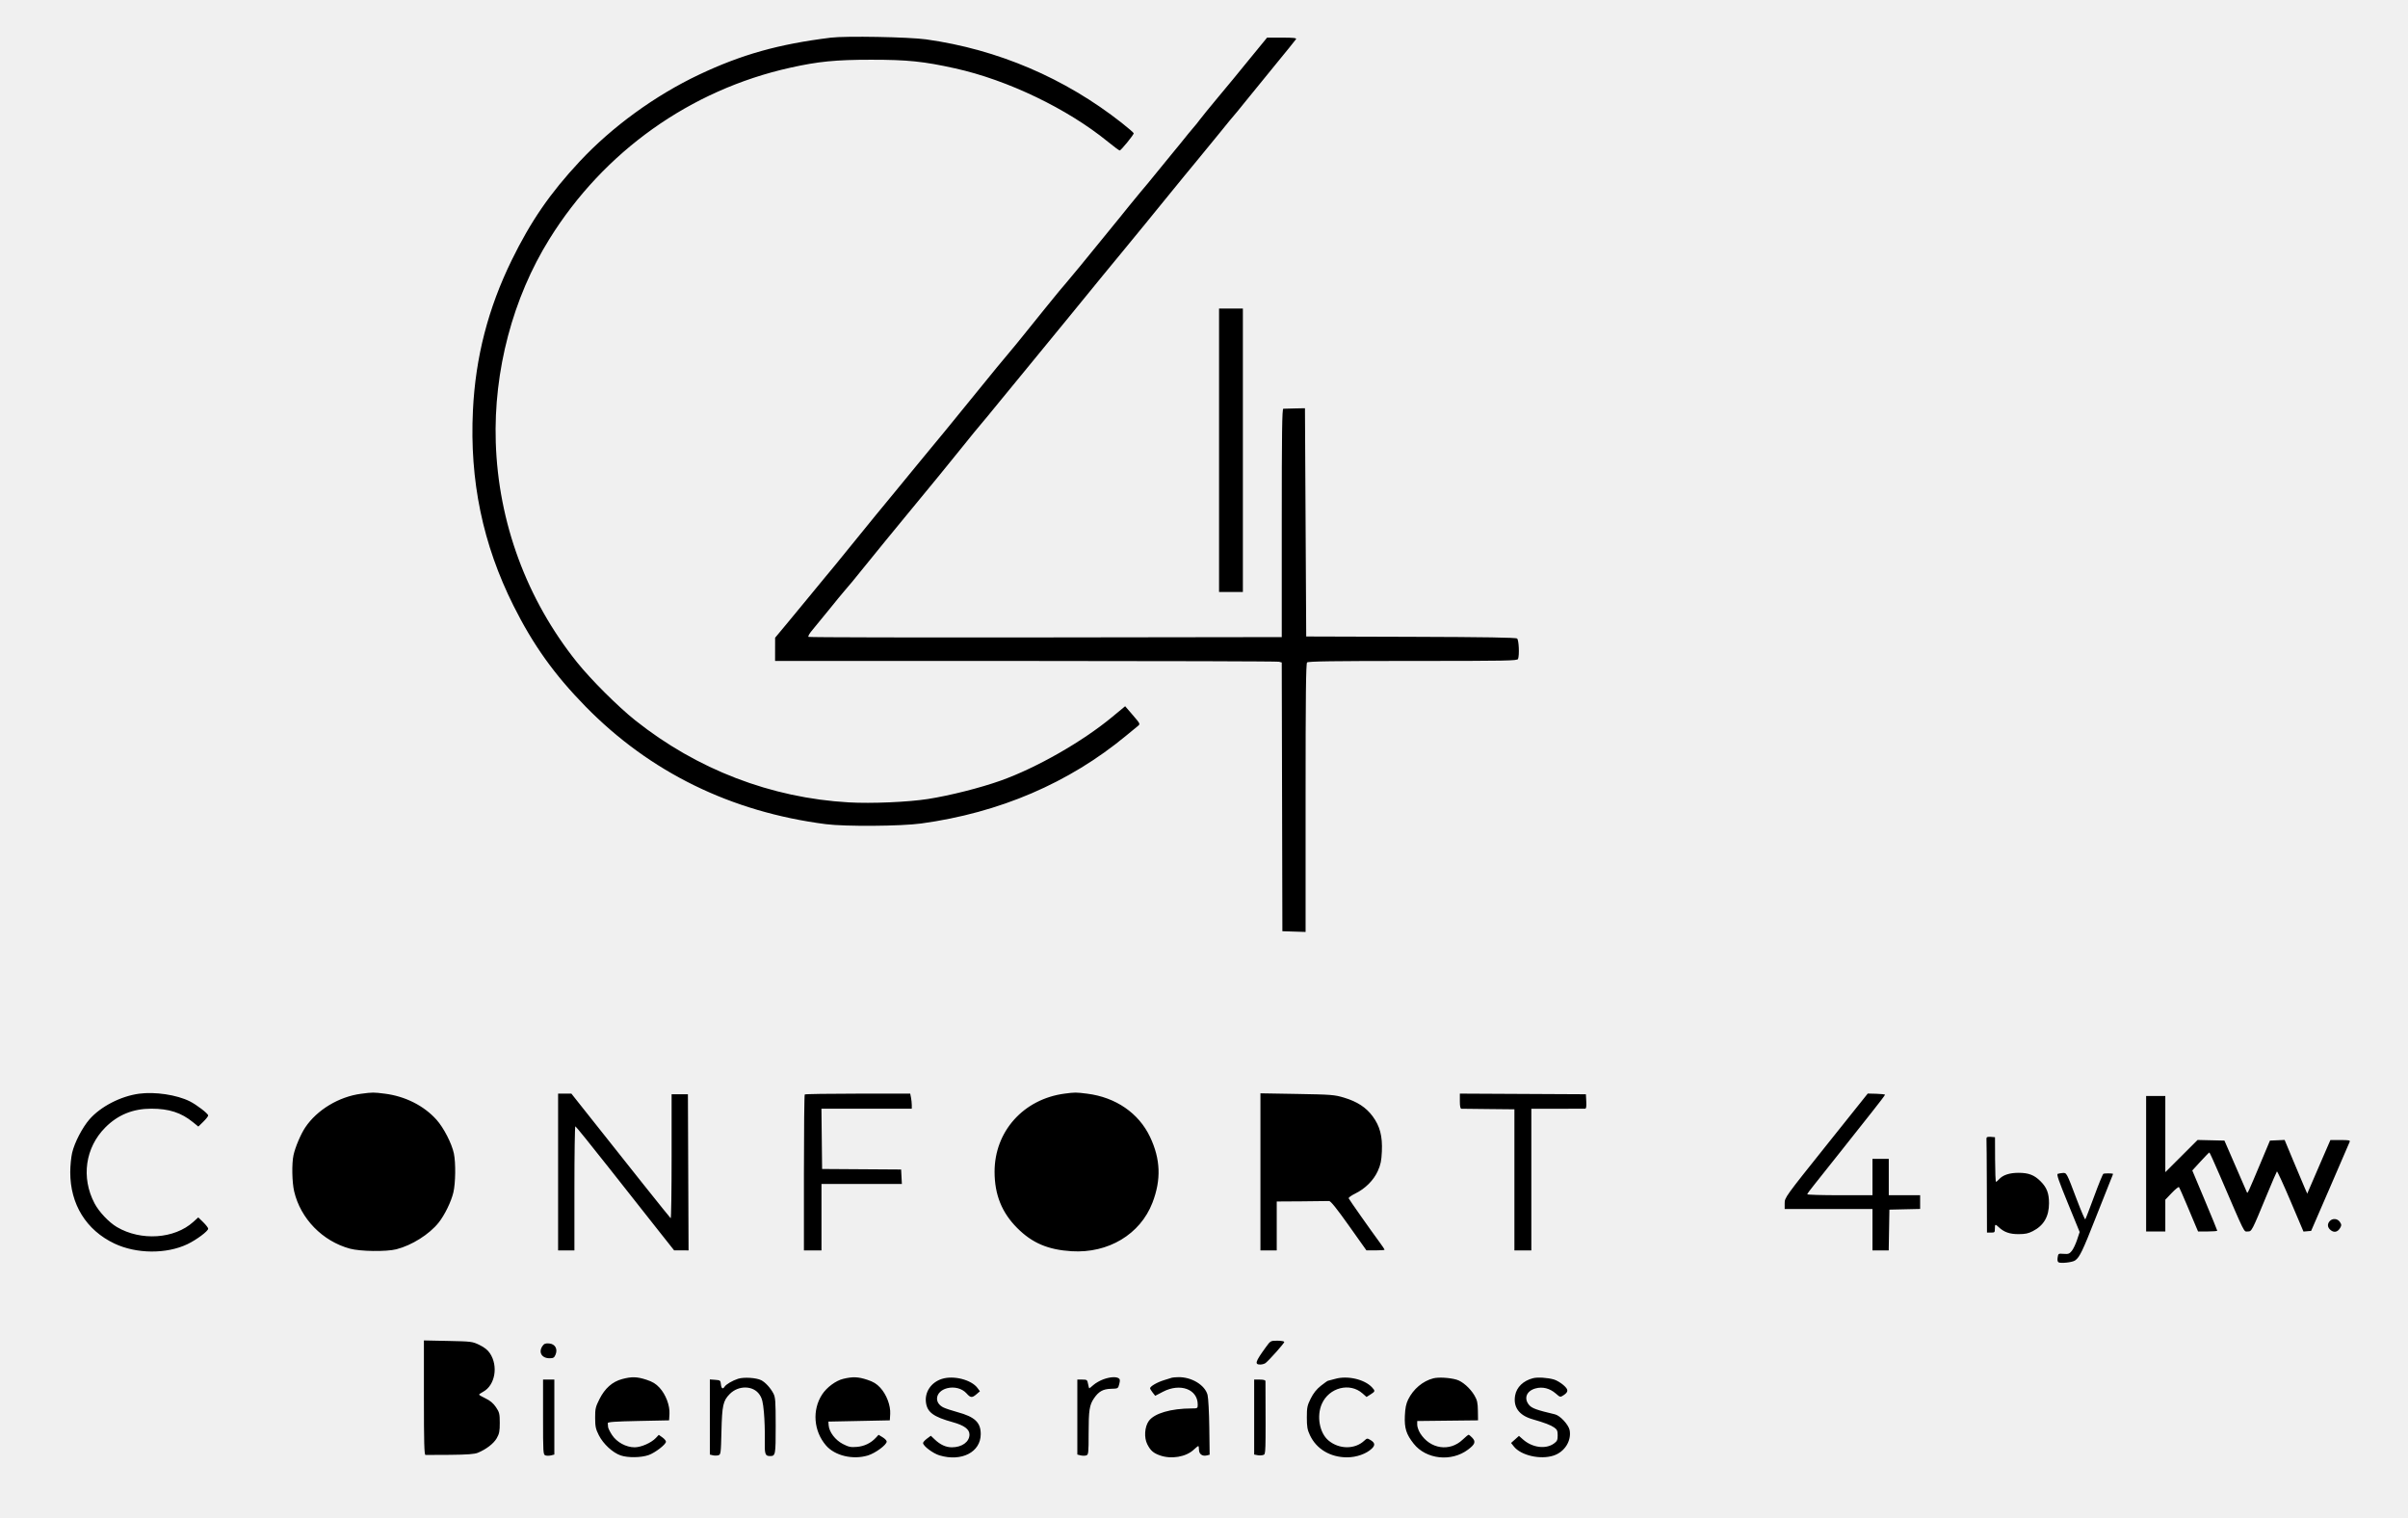
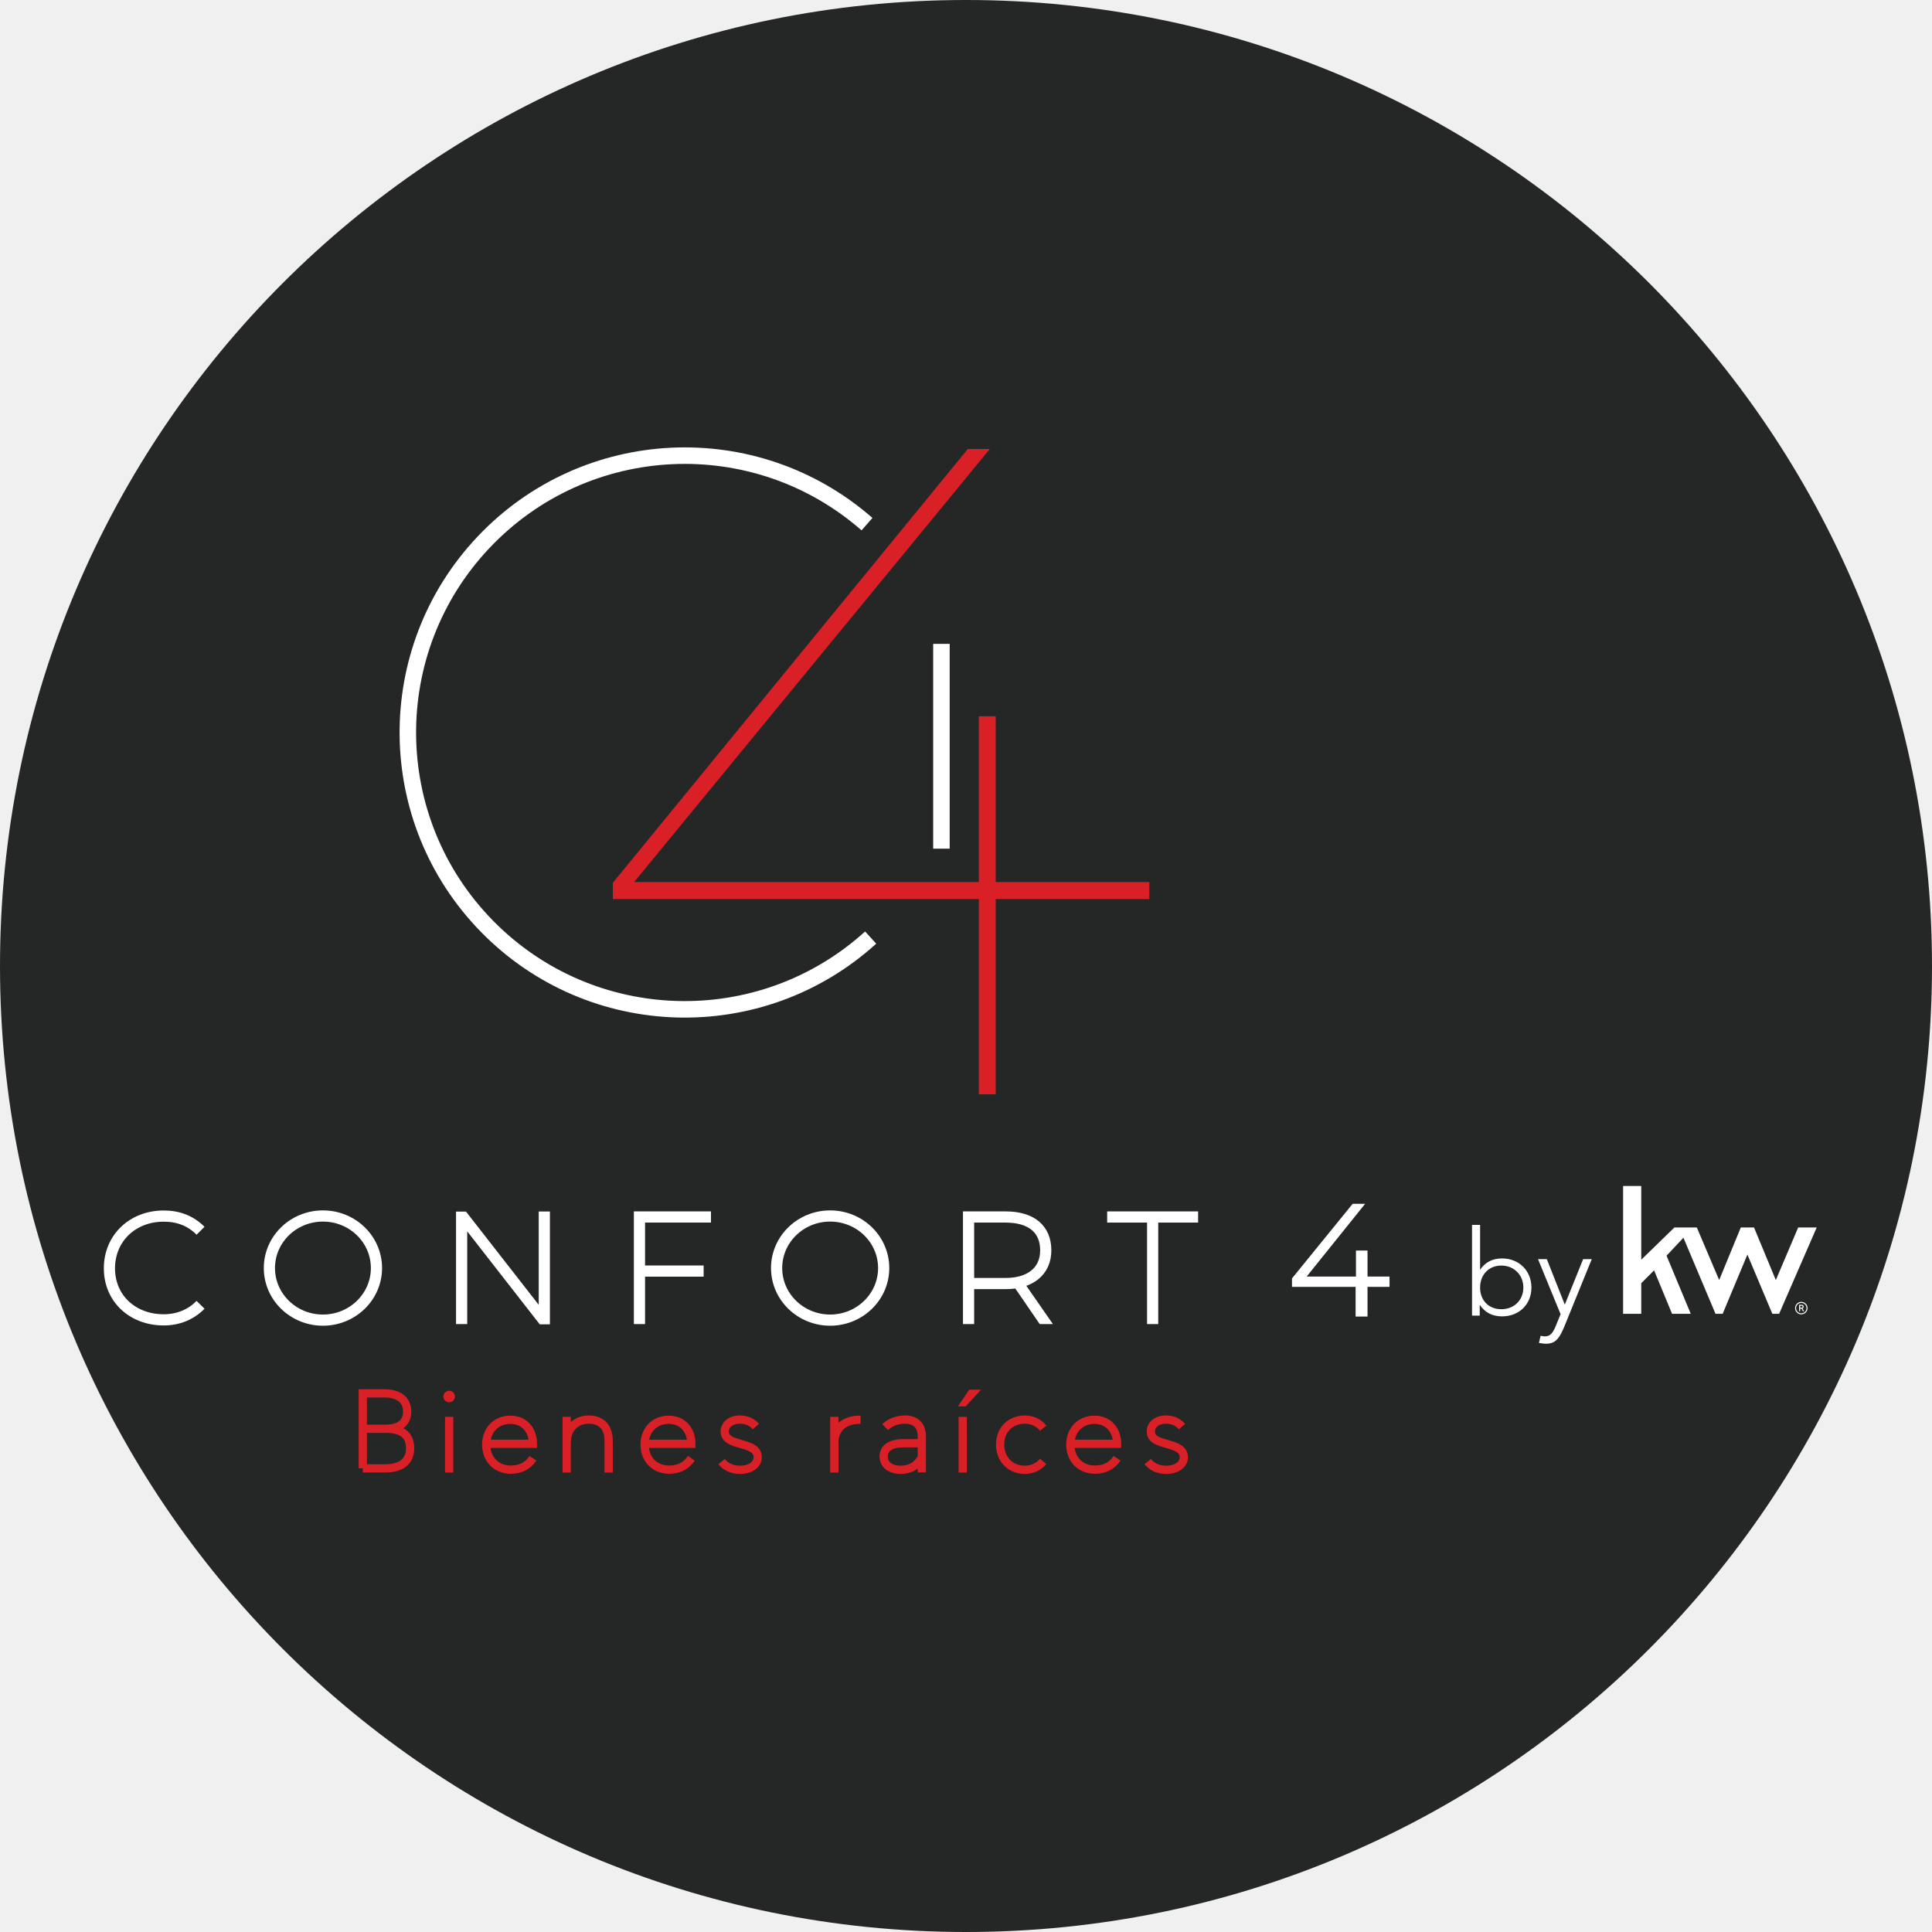
- <svg xmlns="http://www.w3.org/2000/svg" viewBox="230 380 1920 1210" role="img" aria-label="Confort4 Bienes raíces by KW">
-   <g fill="currentColor">
-     <path d="M 892.500 410.022 C 850.709 415.201, 821.285 423.466, 787.239 439.591 C 752.338 456.120, 717.951 481.139, 692.185 508.748 C 668.625 533.992, 653.166 556.452, 637.979 587.500 C 619.172 625.948, 609.144 664.809, 607.087 707.221 C 604.371 763.191, 614.924 813.989, 639.448 863 C 655.107 894.295, 672.045 917.982, 696.906 943.352 C 748.270 995.769, 812.873 1027.393, 888.500 1037.141 C 903.871 1039.123, 948.382 1038.806, 964.500 1036.602 C 1026.924 1028.062, 1082.345 1004.318, 1127.872 966.606 C 1131.927 963.248, 1136.160 959.770, 1137.279 958.878 C 1139.279 957.283, 1139.210 957.136, 1133.225 950.181 L 1127.136 943.107 1116.818 951.653 C 1092.929 971.439, 1056.456 992.254, 1027.803 1002.454 C 1011.664 1008.198, 987.339 1014.346, 970 1017.062 C 954.104 1019.552, 924.880 1020.806, 906.768 1019.775 C 844.827 1016.250, 785.731 993.544, 736.500 954.355 C 722.752 943.412, 701.088 921.798, 690.036 908 C 649.937 857.937, 627.292 796.552, 625.292 732.500 C 623.515 675.607, 638.868 617.531, 668.119 570.500 C 711.520 500.718, 780.383 451.732, 860 434.005 C 882.485 428.999, 896.279 427.635, 924.500 427.629 C 953.709 427.623, 966.460 428.935, 991.722 434.545 C 1033.444 443.809, 1080.997 466.647, 1113.222 492.896 C 1118.019 496.803, 1122.326 500, 1122.792 500 C 1123.779 500, 1134.010 487.457, 1133.979 486.287 C 1133.967 485.854, 1129.673 482.125, 1124.437 478 C 1079.026 442.228, 1025.624 419.422, 968.500 411.404 C 954.829 409.485, 904.251 408.565, 892.500 410.022 M 1227.398 425.750 C 1220.306 434.413, 1213.961 442.175, 1213.298 443 C 1212.635 443.825, 1207.009 450.596, 1200.796 458.046 C 1194.583 465.497, 1188.174 473.372, 1186.553 475.546 C 1184.932 477.721, 1183.349 479.725, 1183.034 480 C 1182.485 480.481, 1173.129 491.872, 1170.685 495.034 C 1170.033 495.878, 1167.447 499.028, 1164.938 502.034 C 1160.480 507.374, 1148.043 522.600, 1145.019 526.418 C 1144.184 527.473, 1141.910 530.173, 1139.966 532.418 C 1138.022 534.663, 1133.747 539.864, 1130.466 543.975 C 1127.185 548.087, 1123.740 552.362, 1122.810 553.475 C 1121.881 554.589, 1117.606 559.830, 1113.310 565.121 C 1095.537 587.015, 1083.443 601.739, 1080.076 605.582 C 1078.109 607.827, 1075.649 610.718, 1074.610 612.007 C 1073.570 613.295, 1068.472 619.559, 1063.281 625.925 C 1058.090 632.291, 1050.840 641.279, 1047.171 645.898 C 1043.502 650.517, 1037.575 657.749, 1034 661.969 C 1028.269 668.735, 1023.826 674.145, 1008.333 693.219 C 986.721 719.826, 975.854 733.106, 972.500 737.011 C 970.300 739.572, 965.125 745.853, 961 750.969 C 956.875 756.085, 949 765.687, 943.500 772.307 C 933.725 784.071, 924.146 795.787, 905.324 819 C 894.796 831.983, 895.938 830.590, 888.258 839.813 C 885.091 843.616, 878.900 851.138, 874.500 856.528 C 870.100 861.919, 862.346 871.318, 857.268 877.415 L 848.036 888.500 848.018 897.750 L 848 907 1047.750 907.014 C 1157.612 907.021, 1248.510 907.298, 1249.746 907.629 L 1251.991 908.231 1252.246 1015.365 L 1252.500 1122.500 1261.750 1122.788 L 1271 1123.075 1271 1016.238 C 1271 934.475, 1271.282 909.118, 1272.200 908.200 C 1273.114 907.286, 1293.221 907, 1356.593 907 C 1431.532 907, 1439.846 906.843, 1440.393 905.418 C 1441.591 902.297, 1441.046 890.283, 1439.654 889.128 C 1438.693 888.330, 1414.503 887.939, 1354.904 887.756 L 1271.500 887.500 1271 796.500 L 1270.500 705.500 1262.500 705.659 C 1258.100 705.746, 1253.938 705.859, 1253.250 705.909 C 1252.260 705.981, 1252 724.914, 1252 796.995 L 1252 887.990 1063.904 888.245 C 960.452 888.385, 875.318 888.197, 874.718 887.826 C 874.038 887.406, 875.335 885.145, 878.159 881.826 C 880.651 878.897, 886.665 871.550, 891.522 865.500 C 896.379 859.450, 901.961 852.663, 903.926 850.418 C 905.892 848.173, 908.365 845.265, 909.423 843.955 C 910.480 842.645, 915.203 836.832, 919.917 831.037 C 924.631 825.242, 931.965 816.225, 936.213 811 C 940.462 805.775, 947.295 797.450, 951.398 792.500 C 955.501 787.550, 961.613 780.125, 964.981 776 C 968.349 771.875, 974.821 764, 979.364 758.500 C 983.906 753, 992.301 742.650, 998.018 735.500 C 1003.735 728.350, 1010.008 720.673, 1011.956 718.439 C 1013.905 716.206, 1020.218 708.556, 1025.983 701.439 C 1031.749 694.323, 1042.099 681.713, 1048.983 673.417 C 1055.868 665.121, 1070.950 646.722, 1082.500 632.531 C 1094.050 618.340, 1105.975 603.737, 1109 600.081 C 1112.025 596.424, 1116.300 591.228, 1118.500 588.534 C 1120.700 585.840, 1123.657 582.255, 1125.072 580.568 C 1126.486 578.880, 1130.752 573.675, 1134.552 569 C 1138.353 564.325, 1142.234 559.600, 1143.178 558.500 C 1144.122 557.400, 1147.280 553.513, 1150.197 549.862 C 1153.114 546.211, 1159.100 538.867, 1163.500 533.541 C 1167.900 528.215, 1172.850 522.150, 1174.500 520.063 C 1176.150 517.977, 1180.669 512.496, 1184.543 507.885 C 1188.417 503.273, 1196.484 493.425, 1202.471 486 C 1208.458 478.575, 1213.628 472.275, 1213.961 472 C 1214.294 471.725, 1218.168 467, 1222.569 461.500 C 1226.970 456, 1237.782 442.725, 1246.596 432 C 1255.410 421.275, 1262.958 411.938, 1263.370 411.250 C 1263.952 410.278, 1261.468 410, 1252.206 410 L 1240.293 410 1227.398 425.750 M 1202 739 L 1202 852 1211.500 852 L 1221 852 1221 739 L 1221 626 1211.500 626 L 1202 626 1202 739 M 340.854 1252.064 C 326.231 1254.053, 310.273 1262.295, 301.389 1272.446 C 295.705 1278.941, 289.454 1290.973, 287.535 1299.114 C 286.707 1302.626, 286.023 1309.591, 286.015 1314.590 C 285.973 1340.205, 298.733 1360.848, 321.203 1371.519 C 338.697 1379.827, 362.663 1380.036, 379.447 1372.025 C 386.663 1368.582, 396 1361.618, 396 1359.680 C 396 1358.979, 394.221 1356.668, 392.046 1354.545 L 388.092 1350.684 384.082 1354.307 C 369.081 1367.859, 342.457 1369.662, 323.281 1358.424 C 316.858 1354.660, 308.944 1346.289, 305.364 1339.472 C 294.561 1318.902, 297.958 1295.046, 313.982 1278.954 C 324.003 1268.890, 335.988 1264, 350.632 1264 C 364.775 1264, 374.440 1267.129, 383.826 1274.747 L 388.151 1278.258 392.076 1274.426 C 394.234 1272.318, 396 1270.065, 396 1269.419 C 396 1267.940, 386.861 1260.911, 381.323 1258.131 C 371.020 1252.958, 353.542 1250.338, 340.854 1252.064 M 517.999 1252.095 C 500.254 1254.392, 482.740 1264.948, 473.358 1279 C 469.815 1284.306, 465.426 1294.664, 464.036 1301 C 462.559 1307.732, 462.828 1322.643, 464.558 1329.985 C 469.687 1351.746, 487.106 1369.626, 509 1375.604 C 517.223 1377.850, 538.005 1378.132, 546 1376.107 C 558.372 1372.974, 572.345 1364.161, 579.789 1354.796 C 584.574 1348.775, 589.756 1338.135, 591.496 1330.754 C 593.236 1323.373, 593.451 1307.292, 591.910 1299.799 C 590.273 1291.841, 583.787 1279.215, 578.045 1272.808 C 568.001 1261.601, 553.059 1254.073, 536.817 1252.036 C 527.685 1250.891, 527.285 1250.892, 517.999 1252.095 M 1079 1251.980 C 1046.111 1256.271, 1022.948 1282.102, 1023.017 1314.410 C 1023.056 1332.589, 1028.782 1346.817, 1040.994 1359.083 C 1052.969 1371.109, 1065.608 1376.504, 1084.518 1377.662 C 1113.705 1379.448, 1139.189 1364.142, 1148.888 1339 C 1155.975 1320.628, 1155.374 1304.184, 1146.970 1286.500 C 1137.937 1267.492, 1119.603 1254.893, 1096.817 1252.036 C 1087.859 1250.913, 1087.193 1250.911, 1079 1251.980 M 675 1314.500 L 675 1377 681.500 1377 L 688 1377 688 1327.500 C 688 1300.275, 688.337 1278.022, 688.750 1278.050 C 689.163 1278.077, 701.425 1293.240, 716 1311.745 C 730.575 1330.251, 748.125 1352.492, 755 1361.171 L 767.500 1376.950 773.258 1376.975 L 779.015 1377 778.758 1314.750 L 778.500 1252.500 772 1252.500 L 765.500 1252.500 765.500 1302.155 C 765.500 1329.465, 765.171 1351.606, 764.768 1351.357 C 764.175 1350.990, 730.722 1309.034, 692.125 1260.250 L 685.597 1252 680.299 1252 L 675 1252 675 1314.500 M 871.667 1252.667 C 871.300 1253.033, 871 1281.158, 871 1315.167 L 871 1377 878 1377 L 885 1377 885 1350.500 L 885 1324 917.050 1324 L 949.100 1324 948.800 1318.250 L 948.500 1312.500 917 1312.292 L 885.500 1312.084 885.232 1288.042 L 884.964 1264 920.982 1264 L 957 1264 957 1261.125 C 957 1259.544, 956.719 1256.844, 956.375 1255.125 L 955.750 1252 914.042 1252 C 891.102 1252, 872.033 1252.300, 871.667 1252.667 M 1235 1314.374 L 1235 1377 1241.500 1377 L 1248 1377 1248 1357.500 L 1248 1338 1268 1337.875 C 1279 1337.806, 1288.787 1337.694, 1289.750 1337.625 C 1290.946 1337.540, 1295.930 1343.742, 1305.500 1357.228 L 1319.500 1376.956 1326.750 1376.978 C 1330.737 1376.990, 1334 1376.756, 1334 1376.457 C 1334 1376.158, 1332.268 1373.571, 1330.152 1370.707 C 1323.120 1361.193, 1305.752 1336.516, 1305.350 1335.469 C 1305.133 1334.903, 1307.469 1333.206, 1310.543 1331.698 C 1318.572 1327.760, 1325.208 1321.145, 1328.564 1313.734 C 1330.833 1308.725, 1331.472 1305.665, 1331.817 1298.157 C 1332.378 1285.960, 1330.303 1277.989, 1324.521 1270.136 C 1319.262 1262.991, 1312.145 1258.346, 1301.620 1255.188 C 1294.041 1252.914, 1291.552 1252.718, 1264.250 1252.250 L 1235 1251.748 1235 1314.374 M 1394 1257.991 C 1394 1262.107, 1394.394 1264.015, 1395.250 1264.046 C 1395.938 1264.072, 1405.725 1264.184, 1417 1264.296 L 1437.500 1264.500 1437.500 1320.750 L 1437.500 1377 1444.250 1377 L 1451 1377 1451 1320.533 L 1451 1264.066 1471.750 1264.059 C 1483.162 1264.055, 1493.085 1264.040, 1493.800 1264.026 C 1494.748 1264.007, 1495.019 1262.445, 1494.800 1258.250 L 1494.500 1252.500 1444.250 1252.241 L 1394 1251.982 1394 1257.991 M 1686.119 1293.382 C 1653.469 1334.243, 1653 1334.894, 1653 1339.415 L 1653 1344 1688 1344 L 1723 1344 1723 1360.500 L 1723 1377 1729.475 1377 L 1735.950 1377 1736.225 1360.750 L 1736.500 1344.500 1748.750 1344.219 L 1761 1343.938 1761 1338.469 L 1761 1333 1748.500 1333 L 1736 1333 1736 1318.500 L 1736 1304 1729.500 1304 L 1723 1304 1723 1318.500 L 1723 1333 1697 1333 C 1682.700 1333, 1671.001 1332.662, 1671.001 1332.250 C 1671.002 1331.838, 1673.589 1328.312, 1676.751 1324.415 C 1679.913 1320.518, 1689.025 1309.055, 1697 1298.943 C 1704.975 1288.830, 1716.338 1274.482, 1722.250 1267.058 C 1728.162 1259.634, 1733 1253.272, 1733 1252.920 C 1733 1252.569, 1729.903 1252.203, 1726.119 1252.107 L 1719.237 1251.934 1686.119 1293.382 M 513.568 1265.532 C 500.124 1269.221, 487.312 1279.531, 481.559 1291.290 C 471.911 1311.010, 475.851 1335.851, 491.036 1351.036 C 510.909 1370.909, 545.292 1370.868, 565.212 1350.948 C 575.490 1340.670, 580.773 1326.083, 579.679 1311 C 578.062 1288.694, 563.551 1271.025, 542.307 1265.492 C 535.298 1263.666, 520.292 1263.687, 513.568 1265.532 M 1073.691 1265.501 C 1053.795 1270.970, 1039.654 1287.213, 1036.993 1307.654 C 1032.962 1338.608, 1053.681 1363.643, 1085 1365.664 C 1115.213 1367.614, 1140 1344.973, 1140 1315.426 C 1140 1291.281, 1125.054 1271.417, 1102.458 1265.531 C 1095.345 1263.678, 1080.378 1263.663, 1073.691 1265.501 M 1248.667 1264.667 C 1248.300 1265.033, 1248 1279.025, 1248 1295.760 L 1248 1326.187 1271.250 1325.788 C 1291.452 1325.441, 1295.113 1325.133, 1299.176 1323.439 C 1312.472 1317.895, 1318.383 1309.501, 1318.448 1296.069 C 1318.496 1286.042, 1316.886 1281.202, 1311.516 1275.229 C 1306.024 1269.121, 1300.111 1266.452, 1288.970 1265.055 C 1279.713 1263.895, 1249.728 1263.606, 1248.667 1264.667 M 568 1494.394 C 568 1530.160, 568.270 1540.021, 569.250 1540.097 C 569.938 1540.151, 578.824 1540.110, 588.998 1540.007 C 602.588 1539.870, 608.421 1539.433, 610.985 1538.362 C 617.760 1535.531, 623.617 1531.026, 626.054 1526.772 C 628.094 1523.209, 628.498 1521.172, 628.486 1514.500 C 628.473 1507.280, 628.179 1506.064, 625.468 1502.030 C 623.383 1498.928, 620.864 1496.795, 617.232 1495.057 C 614.354 1493.679, 612 1492.306, 612 1492.004 C 612 1491.702, 613.462 1490.666, 615.250 1489.703 C 624.734 1484.591, 627.443 1469.312, 620.677 1459.088 C 618.926 1456.442, 616.237 1454.292, 612.299 1452.387 C 606.680 1449.670, 605.902 1449.570, 587.250 1449.185 L 568 1448.788 568 1494.394 M 1239.250 1454.250 C 1230.925 1465.712, 1230.186 1468, 1234.809 1468 C 1236.354 1468, 1238.308 1467.438, 1239.152 1466.750 C 1242.352 1464.143, 1254 1451.034, 1254 1450.040 C 1254 1449.447, 1251.649 1449, 1248.532 1449 C 1243.086 1449, 1243.047 1449.022, 1239.250 1454.250 M 662.595 1453.168 C 659.112 1458.140, 661.887 1463, 668.207 1463 C 671.189 1463, 671.951 1462.532, 672.969 1460.075 C 674.857 1455.518, 672.588 1451.592, 667.838 1451.195 C 664.970 1450.956, 663.849 1451.377, 662.595 1453.168 M 577.681 1458.750 C 577.317 1459.374, 577.452 1478.538, 577.879 1486.871 L 578 1489.241 590.281 1488.833 C 605.317 1488.332, 609.220 1486.756, 612.837 1479.727 C 614.729 1476.052, 615.059 1474.311, 614.498 1470.988 C 613.535 1465.289, 609.145 1460.526, 603.558 1459.119 C 598.595 1457.869, 578.362 1457.581, 577.681 1458.750 M 726.008 1479.607 C 718.275 1481.685, 712.318 1486.952, 708 1495.528 C 704.849 1501.785, 704.503 1503.285, 704.532 1510.544 C 704.559 1517.447, 704.987 1519.446, 707.505 1524.422 C 711.008 1531.345, 718.559 1538.321, 724.883 1540.476 C 730.658 1542.444, 741.218 1542.300, 747.212 1540.172 C 752.409 1538.327, 761 1531.690, 761 1529.518 C 761 1528.758, 759.714 1527.221, 758.143 1526.102 L 755.286 1524.067 752.973 1526.529 C 749.301 1530.437, 741.207 1534, 736 1534 C 729.238 1534, 721.844 1529.989, 718.052 1524.265 C 716.374 1521.731, 714.933 1518.834, 714.850 1517.829 C 714.768 1516.823, 714.655 1515.438, 714.600 1514.750 C 714.523 1513.794, 720.257 1513.383, 739 1513 L 763.500 1512.500 763.797 1507.412 C 764.190 1500.669, 760.869 1491.898, 755.868 1486.473 C 752.977 1483.336, 750.367 1481.745, 745.482 1480.142 C 737.942 1477.667, 733.668 1477.549, 726.008 1479.607 M 818.479 1479.358 C 813.971 1480.811, 808.908 1483.801, 807.700 1485.726 C 806.318 1487.928, 805.138 1487.121, 804.813 1483.750 C 804.519 1480.699, 804.239 1480.481, 800.250 1480.193 L 796 1479.885 796 1509.834 L 796 1539.783 798.280 1540.355 C 799.534 1540.670, 801.511 1540.679, 802.674 1540.375 C 804.709 1539.843, 804.805 1539.128, 805.244 1521.161 C 805.749 1500.509, 806.540 1496.940, 811.808 1491.552 C 818.842 1484.358, 830.735 1484.620, 835.671 1492.079 C 837.684 1495.120, 838.348 1497.843, 839.109 1506.174 C 839.628 1511.853, 839.943 1521.588, 839.810 1527.807 C 839.559 1539.511, 840.023 1540.969, 844 1540.969 C 848.349 1540.969, 848.501 1540.155, 848.488 1516.784 C 848.478 1497.031, 848.267 1494.102, 846.624 1491 C 844.303 1486.615, 840.259 1482.214, 837 1480.527 C 833.100 1478.509, 823.080 1477.876, 818.479 1479.358 M 902.288 1479.433 C 896.401 1480.860, 889.199 1486.197, 885.506 1491.871 C 877.445 1504.254, 878.717 1521.016, 888.589 1532.505 C 895.628 1540.697, 909.992 1544.136, 921.994 1540.502 C 927.986 1538.687, 937 1532.023, 937 1529.407 C 937 1528.617, 935.543 1527.085, 933.762 1526.002 L 930.525 1524.033 928.345 1526.384 C 924.374 1530.666, 919.171 1533.176, 913.225 1533.677 C 908.338 1534.089, 906.695 1533.745, 902.005 1531.330 C 895.992 1528.234, 891.100 1521.774, 890.712 1516.421 L 890.500 1513.500 915 1513 L 939.500 1512.500 939.797 1507.412 C 940.190 1500.669, 936.869 1491.898, 931.868 1486.473 C 928.977 1483.336, 926.367 1481.745, 921.482 1480.142 C 914.175 1477.743, 909.912 1477.585, 902.288 1479.433 M 980.976 1479.474 C 972.399 1482.232, 967.195 1489.959, 968.311 1498.280 C 969.357 1506.084, 974.274 1509.700, 989.620 1513.953 C 998.798 1516.497, 1003 1519.595, 1003 1523.818 C 1003 1529.645, 997.005 1534, 988.982 1534 C 984.214 1534, 979.758 1531.969, 975.347 1527.786 L 972.195 1524.796 969.097 1527.086 C 967.394 1528.346, 966 1529.914, 966 1530.572 C 966 1532.937, 973.928 1538.901, 979.122 1540.444 C 996.756 1545.680, 1011.943 1537.849, 1011.980 1523.500 C 1012.003 1514.196, 1007.302 1509.737, 993.500 1505.971 C 989.100 1504.770, 984.091 1503.118, 982.369 1502.300 C 974.272 1498.454, 975.877 1489.344, 985.080 1486.918 C 990.902 1485.384, 997.118 1487.027, 1000.700 1491.048 C 1003.876 1494.612, 1005.070 1494.704, 1008.611 1491.659 L 1011.333 1489.317 1009.416 1486.721 C 1004.535 1480.108, 990.292 1476.479, 980.976 1479.474 M 1109.763 1479.792 C 1107.158 1480.731, 1103.624 1482.737, 1101.910 1484.250 C 1100.197 1485.763, 1098.666 1487, 1098.508 1487 C 1098.351 1487, 1097.927 1485.425, 1097.566 1483.500 C 1096.947 1480.201, 1096.683 1480, 1092.955 1480 L 1089 1480 1089 1509.892 L 1089 1539.783 1091.585 1540.432 C 1093.007 1540.789, 1095.032 1540.807, 1096.085 1540.473 C 1097.873 1539.905, 1098 1538.730, 1098.006 1522.683 C 1098.011 1504.491, 1098.661 1500.263, 1102.260 1494.974 C 1106.007 1489.470, 1109.479 1487.518, 1115.823 1487.349 C 1121.482 1487.198, 1121.503 1487.186, 1122.444 1483.527 C 1123.183 1480.653, 1123.075 1479.660, 1121.944 1478.944 C 1119.758 1477.561, 1115.036 1477.890, 1109.763 1479.792 M 1164.500 1478.480 C 1163.950 1478.658, 1161.034 1479.565, 1158.020 1480.497 C 1152.546 1482.189, 1147 1485.428, 1147 1486.933 C 1147 1487.372, 1147.921 1488.901, 1149.047 1490.333 L 1151.094 1492.935 1157.243 1489.718 C 1170.992 1482.524, 1185 1487.663, 1185 1499.901 C 1185 1502.930, 1184.893 1503, 1180.250 1503.008 C 1163.620 1503.034, 1150.321 1506.931, 1145.960 1513.056 C 1142.632 1517.730, 1142.089 1526.294, 1144.786 1531.579 C 1147.367 1536.637, 1149.599 1538.594, 1154.925 1540.474 C 1163.917 1543.646, 1175.604 1541.688, 1181.696 1535.990 C 1183.453 1534.345, 1185.141 1533, 1185.446 1533 C 1185.751 1533, 1186 1534.334, 1186 1535.965 C 1186 1539.388, 1188.720 1541.359, 1192.229 1540.479 L 1194.500 1539.909 1194.225 1518.205 C 1194.074 1506.267, 1193.448 1494.568, 1192.833 1492.206 C 1190.795 1484.374, 1180.092 1477.875, 1169.568 1478.079 C 1167.331 1478.122, 1165.050 1478.303, 1164.500 1478.480 M 1294.500 1479.461 C 1291.750 1480.259, 1289.203 1480.932, 1288.840 1480.956 C 1288.477 1480.980, 1285.939 1482.771, 1283.200 1484.936 C 1279.791 1487.631, 1277.238 1490.837, 1275.110 1495.096 C 1272.329 1500.661, 1272 1502.261, 1272 1510.222 C 1272 1517.662, 1272.414 1519.999, 1274.522 1524.455 C 1279.709 1535.419, 1290.769 1542, 1304.009 1542 C 1311.545 1542, 1319.446 1539.219, 1323.806 1535.032 C 1326.633 1532.318, 1326.342 1530.372, 1322.787 1528.222 C 1320.208 1526.663, 1319.960 1526.689, 1317.773 1528.743 C 1310.302 1535.762, 1297.708 1535.674, 1289.234 1528.543 C 1282.084 1522.527, 1279.659 1509.080, 1283.968 1499.340 C 1289.707 1486.366, 1306.207 1482.096, 1316.313 1490.970 L 1319.600 1493.856 1322.800 1491.830 C 1326.567 1489.445, 1326.644 1489.068, 1323.956 1486.183 C 1317.944 1479.730, 1304.304 1476.618, 1294.500 1479.461 M 1372.879 1478.999 C 1364.505 1481.117, 1356.882 1487.533, 1352.763 1495.929 C 1351.136 1499.244, 1350.420 1502.788, 1350.154 1508.829 C 1349.718 1518.755, 1351.248 1523.604, 1357.184 1531.114 C 1367.078 1543.630, 1387.233 1545.827, 1400.516 1535.836 C 1406.115 1531.624, 1406.865 1529.549, 1403.920 1526.415 C 1402.672 1525.087, 1401.353 1524, 1400.988 1524 C 1400.624 1524, 1398.457 1525.778, 1396.173 1527.950 C 1385.899 1537.723, 1370.321 1535.390, 1362.434 1522.895 C 1361.095 1520.775, 1360 1517.689, 1360 1516.038 L 1360 1513.036 1384.250 1512.768 L 1408.500 1512.500 1408.383 1504.815 C 1408.287 1498.492, 1407.810 1496.351, 1405.689 1492.732 C 1402.262 1486.885, 1396.030 1481.385, 1391.321 1480.051 C 1385.676 1478.452, 1377.001 1477.957, 1372.879 1478.999 M 1452.340 1478.900 C 1444.600 1480.885, 1439.265 1486.026, 1438.080 1492.642 C 1436.427 1501.868, 1441.188 1508.497, 1451.643 1511.529 C 1461.716 1514.450, 1466.405 1516.231, 1469.250 1518.217 C 1471.537 1519.813, 1472 1520.871, 1472 1524.500 C 1472 1528.236, 1471.555 1529.181, 1468.909 1531.065 C 1462.417 1535.688, 1451.811 1534.285, 1444.461 1527.832 L 1441.133 1524.909 1437.988 1527.720 L 1434.842 1530.530 1437.020 1533.298 C 1442.701 1540.520, 1458.252 1544.070, 1468.824 1540.558 C 1477.564 1537.656, 1483.123 1528.820, 1481.541 1520.346 C 1480.734 1516.029, 1473.944 1508.679, 1469.880 1507.724 C 1455.576 1504.363, 1451.478 1502.900, 1449.317 1500.385 C 1444.783 1495.108, 1447.028 1489.092, 1454.291 1487.059 C 1459.939 1485.477, 1465.717 1486.934, 1470.521 1491.152 C 1473.909 1494.127, 1474.092 1494.170, 1476.561 1492.552 C 1480.772 1489.793, 1480.761 1487.997, 1476.511 1484.323 C 1474.398 1482.497, 1471.057 1480.532, 1469.085 1479.957 C 1463.949 1478.457, 1456.018 1477.957, 1452.340 1478.900 M 663 1509.933 C 663 1538.544, 663.085 1539.892, 664.915 1540.473 C 665.968 1540.807, 667.993 1540.789, 669.415 1540.432 L 672 1539.783 672 1509.892 L 672 1480 667.500 1480 L 663 1480 663 1509.933 M 1230 1509.883 L 1230 1539.767 1232.690 1540.281 C 1234.169 1540.564, 1236.234 1540.479, 1237.279 1540.093 C 1239.272 1539.355, 1239.230 1540.782, 1239.005 1481.250 C 1239.002 1480.436, 1237.431 1480, 1234.500 1480 L 1230 1480 1230 1509.883 M 728.918 1487.327 C 726.947 1487.972, 724.175 1489.433, 722.757 1490.573 C 719.076 1493.534, 715 1499.874, 715 1502.640 L 715 1505 734.500 1505 C 753.436 1505, 754 1504.941, 754 1502.968 C 754 1496.991, 748.261 1489.709, 741.735 1487.407 C 737.031 1485.747, 733.804 1485.727, 728.918 1487.327 M 905.118 1487.153 C 898.593 1489.030, 892.142 1495.742, 890.609 1502.250 L 889.962 1505 909.981 1505 C 929.439 1505, 930 1504.943, 930 1502.968 C 930 1497.235, 923.515 1489.274, 917.101 1487.134 C 913.115 1485.804, 909.790 1485.810, 905.118 1487.153 M 1373.519 1487.598 C 1368.830 1489.314, 1363.697 1494.011, 1361.539 1498.560 C 1358.393 1505.189, 1357.848 1505, 1380.108 1505 L 1400.217 1505 1399.531 1502.250 C 1397.543 1494.275, 1392.979 1489.039, 1386.384 1487.168 C 1381.168 1485.688, 1378.493 1485.777, 1373.519 1487.598 M 577.660 1497.750 C 577.408 1498.162, 577.269 1505.925, 577.351 1515 L 577.500 1531.500 587.962 1531.787 C 605.636 1532.273, 614.333 1528.931, 617.590 1520.404 C 621.601 1509.902, 615.620 1499.770, 604.312 1497.910 C 598.109 1496.891, 578.258 1496.771, 577.660 1497.750 M 1163.759 1512.423 C 1158.121 1514.435, 1154.978 1516.823, 1153.575 1520.160 C 1151.876 1524.201, 1152.614 1527.256, 1156.098 1530.594 C 1158.429 1532.827, 1160.149 1533.455, 1164.865 1533.797 C 1175.942 1534.598, 1183.736 1528.003, 1184.735 1516.985 L 1185.278 1511 1176.389 1511.044 C 1171.500 1511.068, 1165.817 1511.689, 1163.759 1512.423" />
-     <g transform="translate(1790 1235) scale(.9)">
-       <path d="M 168 81 L 168 141 176.500 141 L 185 141 185 126.926 L 185 112.852 190.676 106.901 C 193.797 103.629, 196.684 101.300, 197.091 101.726 C 197.498 102.151, 200.748 109.475, 204.313 118 C 207.879 126.525, 211.523 135.188, 212.411 137.250 L 214.027 141 222.513 141 C 227.181 141, 231 140.689, 231 140.308 C 231 139.928, 226.027 127.770, 219.950 113.291 L 208.899 86.965 216.200 78.983 C 220.215 74.593, 223.731 71.001, 224.014 71.001 C 224.297 71, 228.449 80.113, 233.240 91.250 C 256.438 145.173, 254.359 141, 258.028 141 C 261.569 141, 261.485 141.161, 275.131 108.142 C 279.595 97.339, 283.530 88.195, 283.874 87.822 C 284.218 87.449, 289.654 99.284, 295.952 114.120 L 307.405 141.097 310.794 140.798 L 314.184 140.500 330.961 101.811 C 340.189 80.533, 348.009 62.420, 348.338 61.561 C 348.853 60.219, 347.699 60, 340.097 60 L 331.258 60 322.670 79.780 C 317.947 90.658, 313.334 101.346, 312.419 103.530 L 310.756 107.500 308.549 102.500 C 307.335 99.750, 302.820 89.044, 298.516 78.708 L 290.689 59.916 284.194 60.208 L 277.699 60.500 269.518 80 C 258.615 105.985, 257.845 107.664, 257.362 106.500 C 257.134 105.950, 252.544 95.375, 247.162 83 L 237.378 60.500 225.485 60.217 L 213.592 59.933 199.296 74.204 L 185 88.474 185 54.737 L 185 21 176.500 21 L 168 21 168 81 M 26.778 57.695 C 26.554 58.138, 26.456 59.063, 26.560 59.750 C 26.665 60.438, 26.806 79.225, 26.875 101.500 L 27 142 30.500 142 C 33.833 142, 34 141.833, 34 138.500 C 34 134.422, 34.325 134.283, 37.292 137.087 C 42.086 141.619, 47.118 143.402, 55 143.363 C 61.068 143.334, 63.478 142.827, 67.620 140.712 C 77.301 135.769, 81.956 127.745, 81.956 116 C 81.956 107.122, 80.018 102.085, 74.467 96.533 C 68.915 90.982, 63.878 89.044, 55 89.044 C 46.892 89.044, 41.024 91.004, 37.595 94.859 C 36.547 96.036, 35.369 97, 34.977 97 C 34.585 97, 34.230 88.112, 34.187 77.250 L 34.109 57.500 30.648 57.195 C 28.744 57.028, 27.002 57.253, 26.778 57.695 M 89.710 89.956 C 88.549 90.387, 90.420 95.818, 98.679 116 L 109.115 141.500 106.807 148.447 C 105.538 152.267, 103.415 156.693, 102.089 158.282 C 99.949 160.847, 99.145 161.134, 94.928 160.836 C 90.202 160.502, 90.176 160.517, 89.618 163.959 C 89.266 166.134, 89.511 167.731, 90.279 168.261 C 92.116 169.529, 102.571 168.414, 105.036 166.687 C 109.093 163.846, 111.676 158.491, 123.459 128.500 C 129.941 112, 136.064 96.588, 137.066 94.250 C 138.068 91.912, 138.800 89.960, 138.694 89.910 C 137.603 89.404, 130.934 89.423, 130.105 89.935 C 129.511 90.302, 125.815 99.354, 121.892 110.051 C 117.969 120.748, 114.464 129.826, 114.104 130.225 C 113.744 130.624, 110.349 122.749, 106.560 112.725 C 97.490 88.726, 97.594 88.923, 94.056 89.193 C 92.472 89.313, 90.516 89.657, 89.710 89.956 M 47.870 96.967 C 36.804 100.314, 31.044 114.883, 36.589 125.500 C 41.377 134.667, 53.816 138.688, 63.254 134.119 C 78.276 126.847, 77.350 104.058, 61.768 97.548 C 57.824 95.899, 52.180 95.664, 47.870 96.967 M 330.655 131.829 C 328.268 134.466, 328.617 137.554, 331.564 139.872 C 334.661 142.308, 337.802 141.516, 339.941 137.761 C 341.219 135.515, 341.188 134.936, 339.667 132.615 C 337.610 129.476, 333.138 129.085, 330.655 131.829 M 331.565 132.928 C 329.310 135.420, 330.327 138.793, 333.580 139.609 C 334.953 139.954, 336.678 139.682, 337.513 138.989 C 339.616 137.244, 339.360 133.263, 337.066 132.035 C 334.368 130.591, 333.561 130.722, 331.565 132.928 M 332.780 135.044 C 332.535 136.718, 332.708 138.320, 333.167 138.603 C 333.625 138.886, 334 138.586, 334 137.937 C 334 137.039, 334.335 137.033, 335.396 137.914 C 336.538 138.862, 336.769 138.565, 336.659 136.287 C 336.536 133.723, 335.443 132.053, 333.863 132.015 C 333.513 132.007, 333.026 133.370, 332.780 135.044" />
+ <svg xmlns="http://www.w3.org/2000/svg" viewBox="0 0 1000 1000" role="img" aria-label="Confort4 by KW, Bienes raíces">
+   <circle cx="500" cy="500" r="500" fill="#252726" />
+   <svg x="35" y="215" width="930" height="570" viewBox="100 60 980 600">
+     <g fill="none" stroke="#fff">
+       <path stroke-width="9" d="M536 119 A151 151 0 1 0 538 344.5" />
+       <path stroke-width="9" d="M576.6 184.3V296" />
    </g>
-   </g>
+     <path fill="#d82026" d="M591 78H603L409 314.2H597V223.8H606.2V314.2H690V323.5H606.2V430H597V323.5H397.4V314.6Z" />
+     <g fill="none" stroke="#fff" stroke-width="6.1">
+       <path d="M172.5 504.4C167.1 499 160.5 496.4 152.4 496.4C135.4 496.4 122.8 508.5 122.8 524.9S135.4 553 152.4 553C160.4 553 167.3 550.1 172.5 544.8" />
+       <ellipse cx="239.25" cy="524.75" rx="29.2" ry="28.4" />
+       <path d="M314.9 555.3V497H315.8L359 552.4H360V493.9M411.9 555.3V496.9H450.9M412 526.4H446.9" />
+       <ellipse cx="515.9" cy="524.75" rx="29.2" ry="28.4" />
+       <path d="M591.4 555.3V496.9H611.6C625.9 496.9 633.5 503.7 633.5 515.1S625 533.2 611.6 533.2H591.4" />
+       <path d="M667 496.9H716.6M691.8 497V555.3" />
+     </g>
+     <g fill="#fff">
+       <path d="M614.7 532.7H621.7L637.4 555.3H630.2Z" />
+       <path d="M800.9 489.7H807.7L775.8 529.4H802.7V515.2H809V529.4H821V535H809V551.2H802.5V535H767.8V530.4Z" />
+       <path fill-rule="evenodd" d="M866 501.2H870.4V525.7C873.1 521.6 877.2 519.5 882.4 519.5C891.6 519.5 898.4 526.2 898.4 535.4S891.6 551.1 882.4 551.1C877.1 551.1 873 549 870.2 544.8V550.7H866ZM882 523.4C875.1 523.4 870.4 528.4 870.4 535.4S875.1 547.2 882 547.2S894 542.3 894 535.4S888.9 523.4 882 523.4Z" />
+       <path d="M902 519.9H906.8L916.6 544.7L926.6 519.9H931.3L916 557.5C912.6 565.4 909.8 566.9 902.5 565.6L903.4 561.7C908.1 562.8 909.8 560.9 911.7 556.3L914.3 549.9Z" />
+       <path d="M948.4 480H958.3V520.2L976.4 502.6H988.6L1000.8 531.3L1012.6 502.6H1019.8L1031.7 531.3L1043.9 502.6H1054L1033.5 549.7H1029.8L1016.2 517.4L1002.7 549.7H998.8L981.3 508.2L972.1 518L985.3 549.7H975.1L965.3 526L958.3 533V549.7H948.4Z" />
+       <path fill-rule="evenodd" d="M1045.6 543.2a3.4 3.4 0 1 1 0 6.8 3.4 3.4 0 1 1 0-6.8m0 .55a2.85 2.85 0 1 0 0 5.7 2.85 2.85 0 1 0 0-5.7" />
+       <path d="M1044.4 548.3v-3.5h1.35q1.12 0 1.12 1.02 0 .77-.63.96l.88 1.52h-.63l-.8-1.4h-.72v1.4zm.57-1.9h.76q.57 0 .57-.58 0-.51-.57-.51h-.76z" />
+     </g>
+     <g fill="none" stroke="#d82026" stroke-width="4.5">
+       <path d="M261 634V593.1H272.9C280.5 593.1 285.2 596.6 285.2 603.1S280.3 612.4 273.5 612.4H261M273.5 612.4C282.7 612.4 286.8 616 286.8 623.1S282 634 273.2 634H261" />
+       <path d="M308.1 605.9V636.3M353.8 628.5C350.8 632.9 346.8 634.7 341.6 634.7C333.8 634.7 328.3 629 328.3 621C328.3 613.2 333.7 607.5 341.4 607.5C349.3 607.5 353.8 613.3 353.8 620.6H329" />
+       <path d="M372.2 636.3V605.9M372.3 619.2C372.3 612.5 377.2 607.4 384.1 607.4C391.6 607.4 395.1 611.9 395.1 619.2V636.3" />
+       <path d="M440.2 628.5C437.2 632.9 433.2 634.7 428 634.7C420.2 634.7 414.7 629 414.7 621C414.7 613.2 420.1 607.5 427.8 607.5C435.7 607.5 440.2 613.3 440.2 620.6H415.4" />
+       <path d="M475.4 611.2C473.1 608.6 470.2 607.4 466.7 607.4C461.7 607.4 458.4 610.1 458.4 614C458.4 622.5 476.4 618.9 476.4 627.9C476.4 632.1 472.2 634.8 466.9 634.8C462.8 634.8 459.3 633.5 456.7 630.3" />
+       <path d="M518.2 636.3V605.9M518.2 619.8C518.2 612.3 523.6 607.3 532.5 607.5" />
+       <path d="M545.9 611.5C548.7 608.8 552.6 607.4 556.8 607.4C562.6 607.4 565.9 610.7 565.9 616.5V636.2M565.8 620.3H555.8C548.9 620.3 545.1 623 545.1 627.5C545.1 632 548.8 634.8 554.4 634.8C560.6 634.8 564.1 631.5 565.9 627.9" />
+       <path d="M588.2 605.9V636.3M632.1 612.1C629.6 609 626.1 607.4 622.2 607.4C614.1 607.4 608.6 613.1 608.6 621S614.1 634.8 622.2 634.8C626.2 634.8 629.6 633.1 632.1 630.2" />
+       <path d="M672.4 628.5C669.4 632.9 665.4 634.7 660.2 634.7C652.4 634.7 646.9 629 646.9 621C646.9 613.2 652.3 607.5 660 607.5C667.9 607.5 672.4 613.3 672.4 620.6H647.6" />
+       <path d="M707.8 611.2C705.5 608.6 702.6 607.4 699.1 607.4C694.1 607.4 690.8 610.1 690.8 614C690.8 622.5 708.8 618.9 708.8 627.9C708.8 632.1 704.6 634.8 699.3 634.8C695.2 634.8 691.7 633.5 689.1 630.3" />
+     </g>
+     <g fill="#d82026">
+       <circle cx="308.1" cy="594.8" r="3.15" />
+       <path d="M591.7 591.1H598.2L589.8 600.2H585.6Z" />
+     </g>
+   </svg>
</svg>
